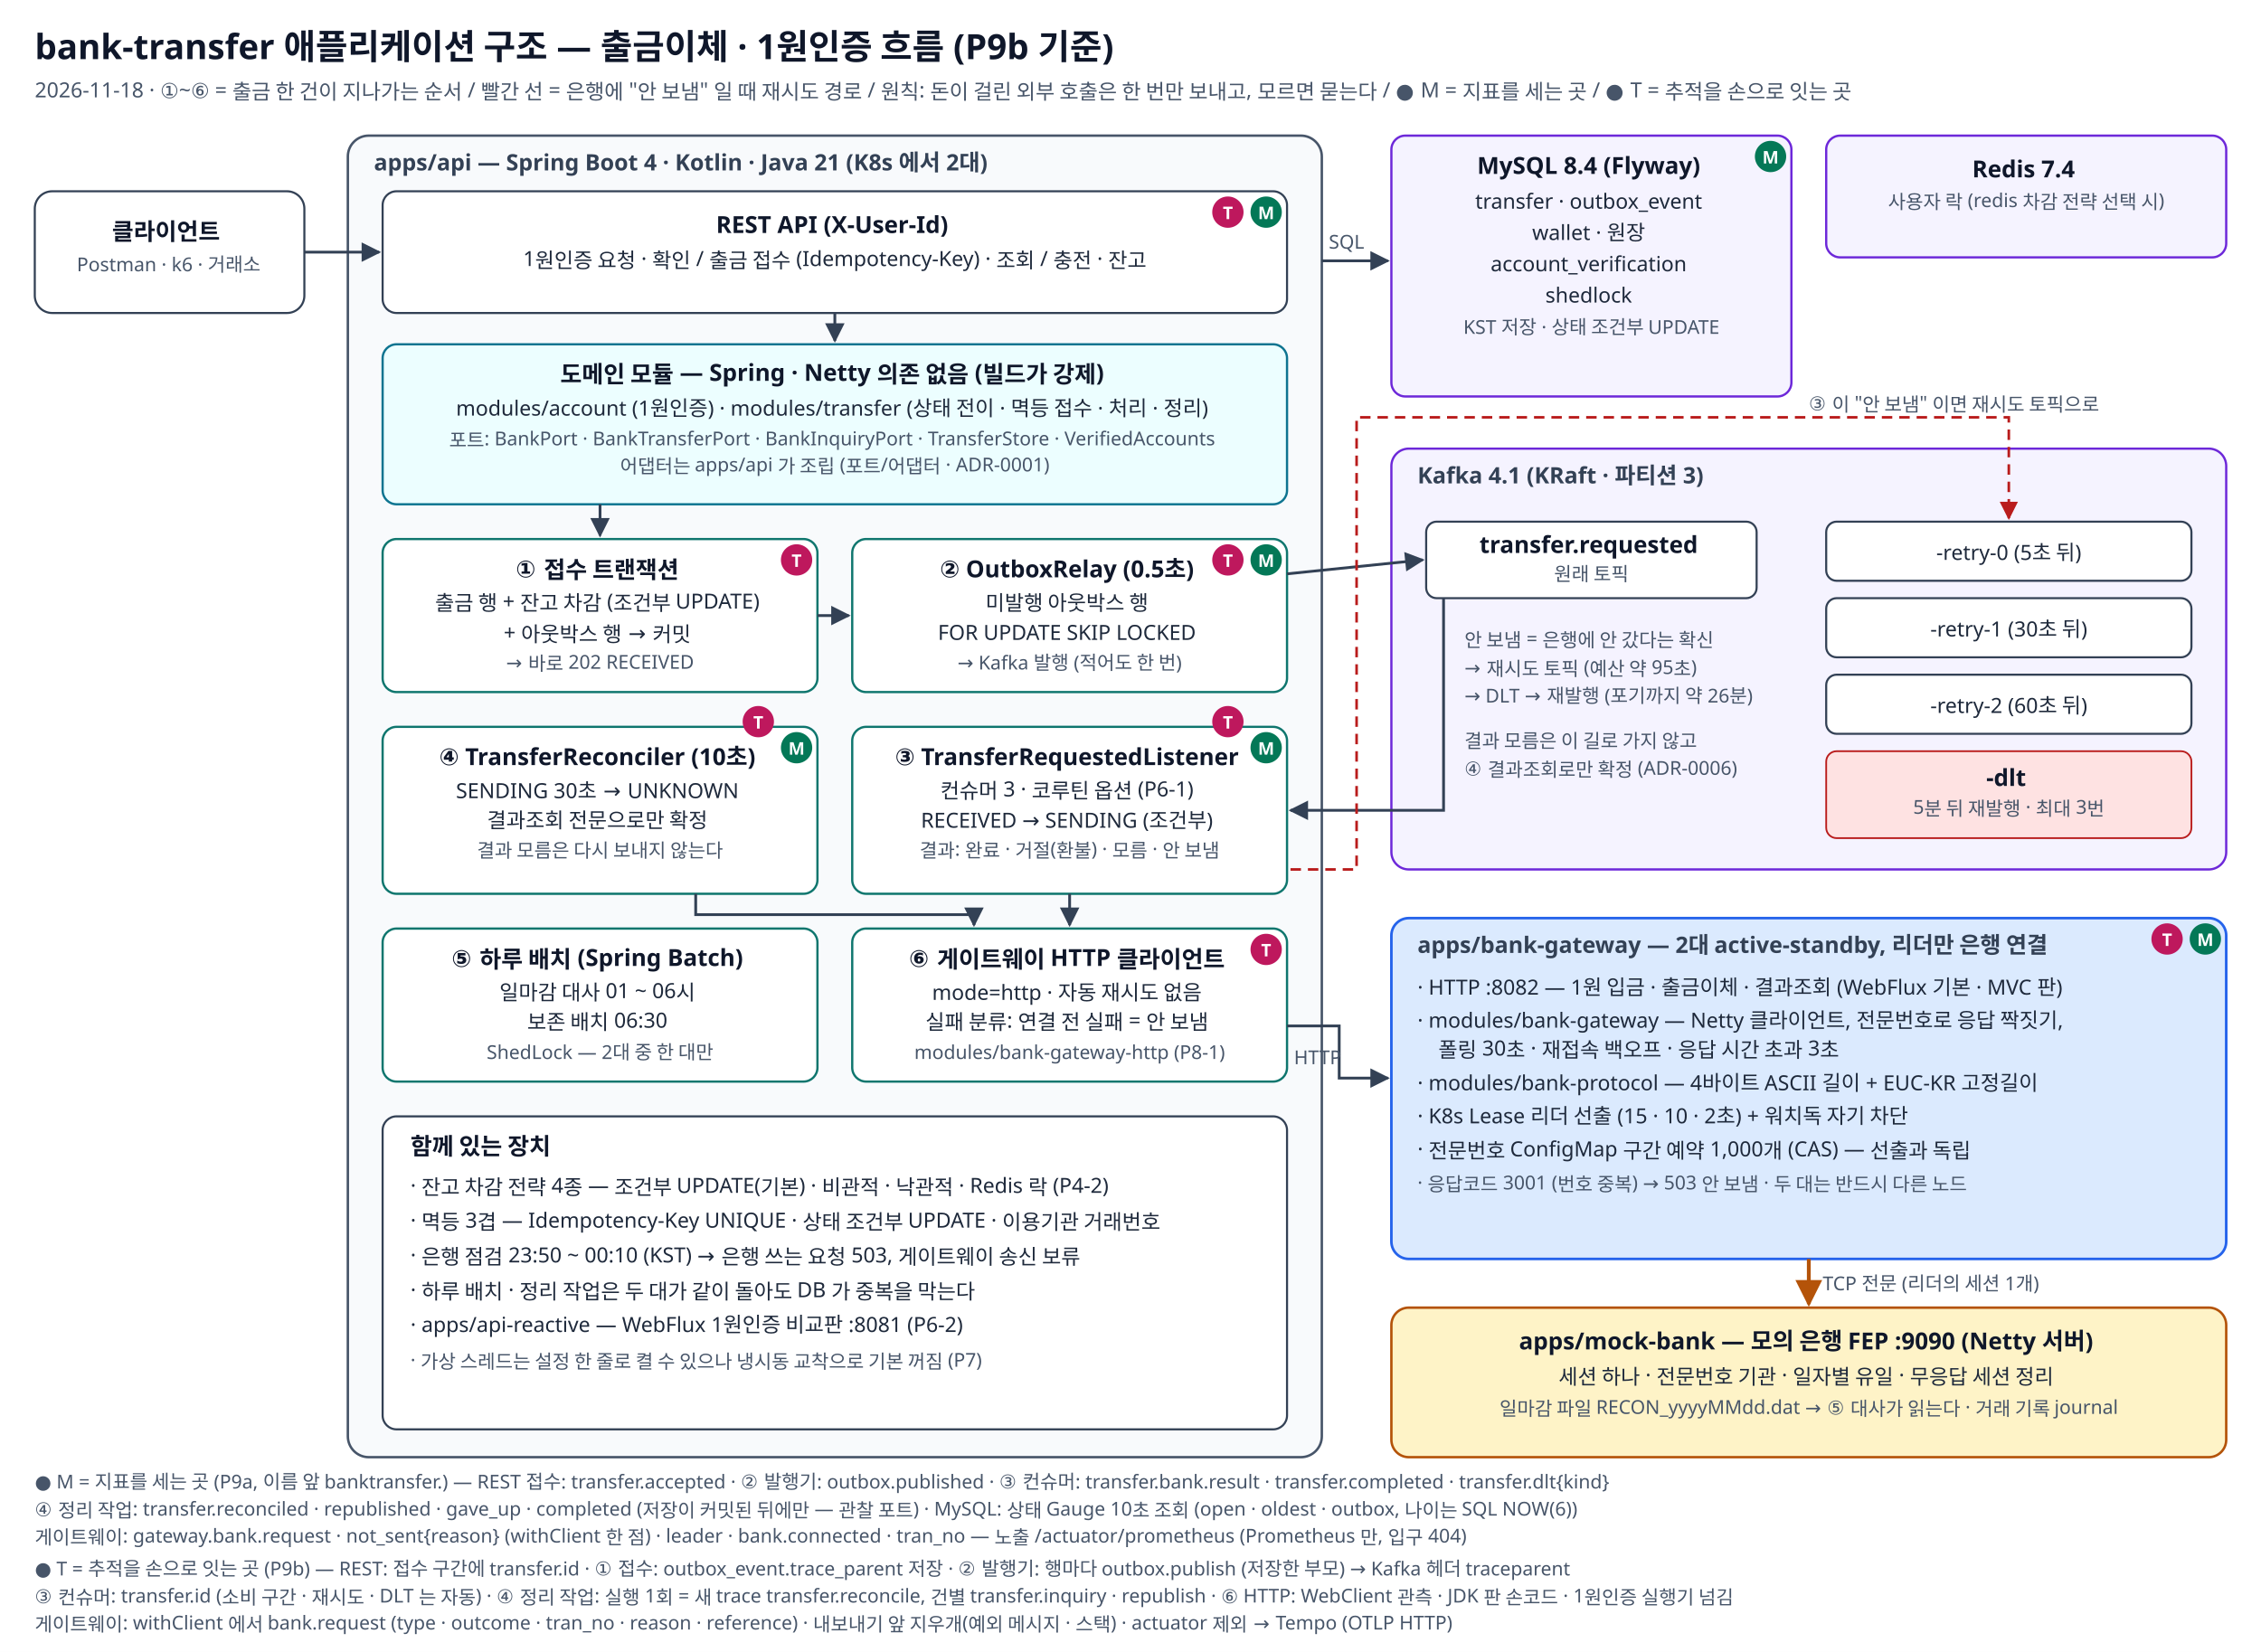
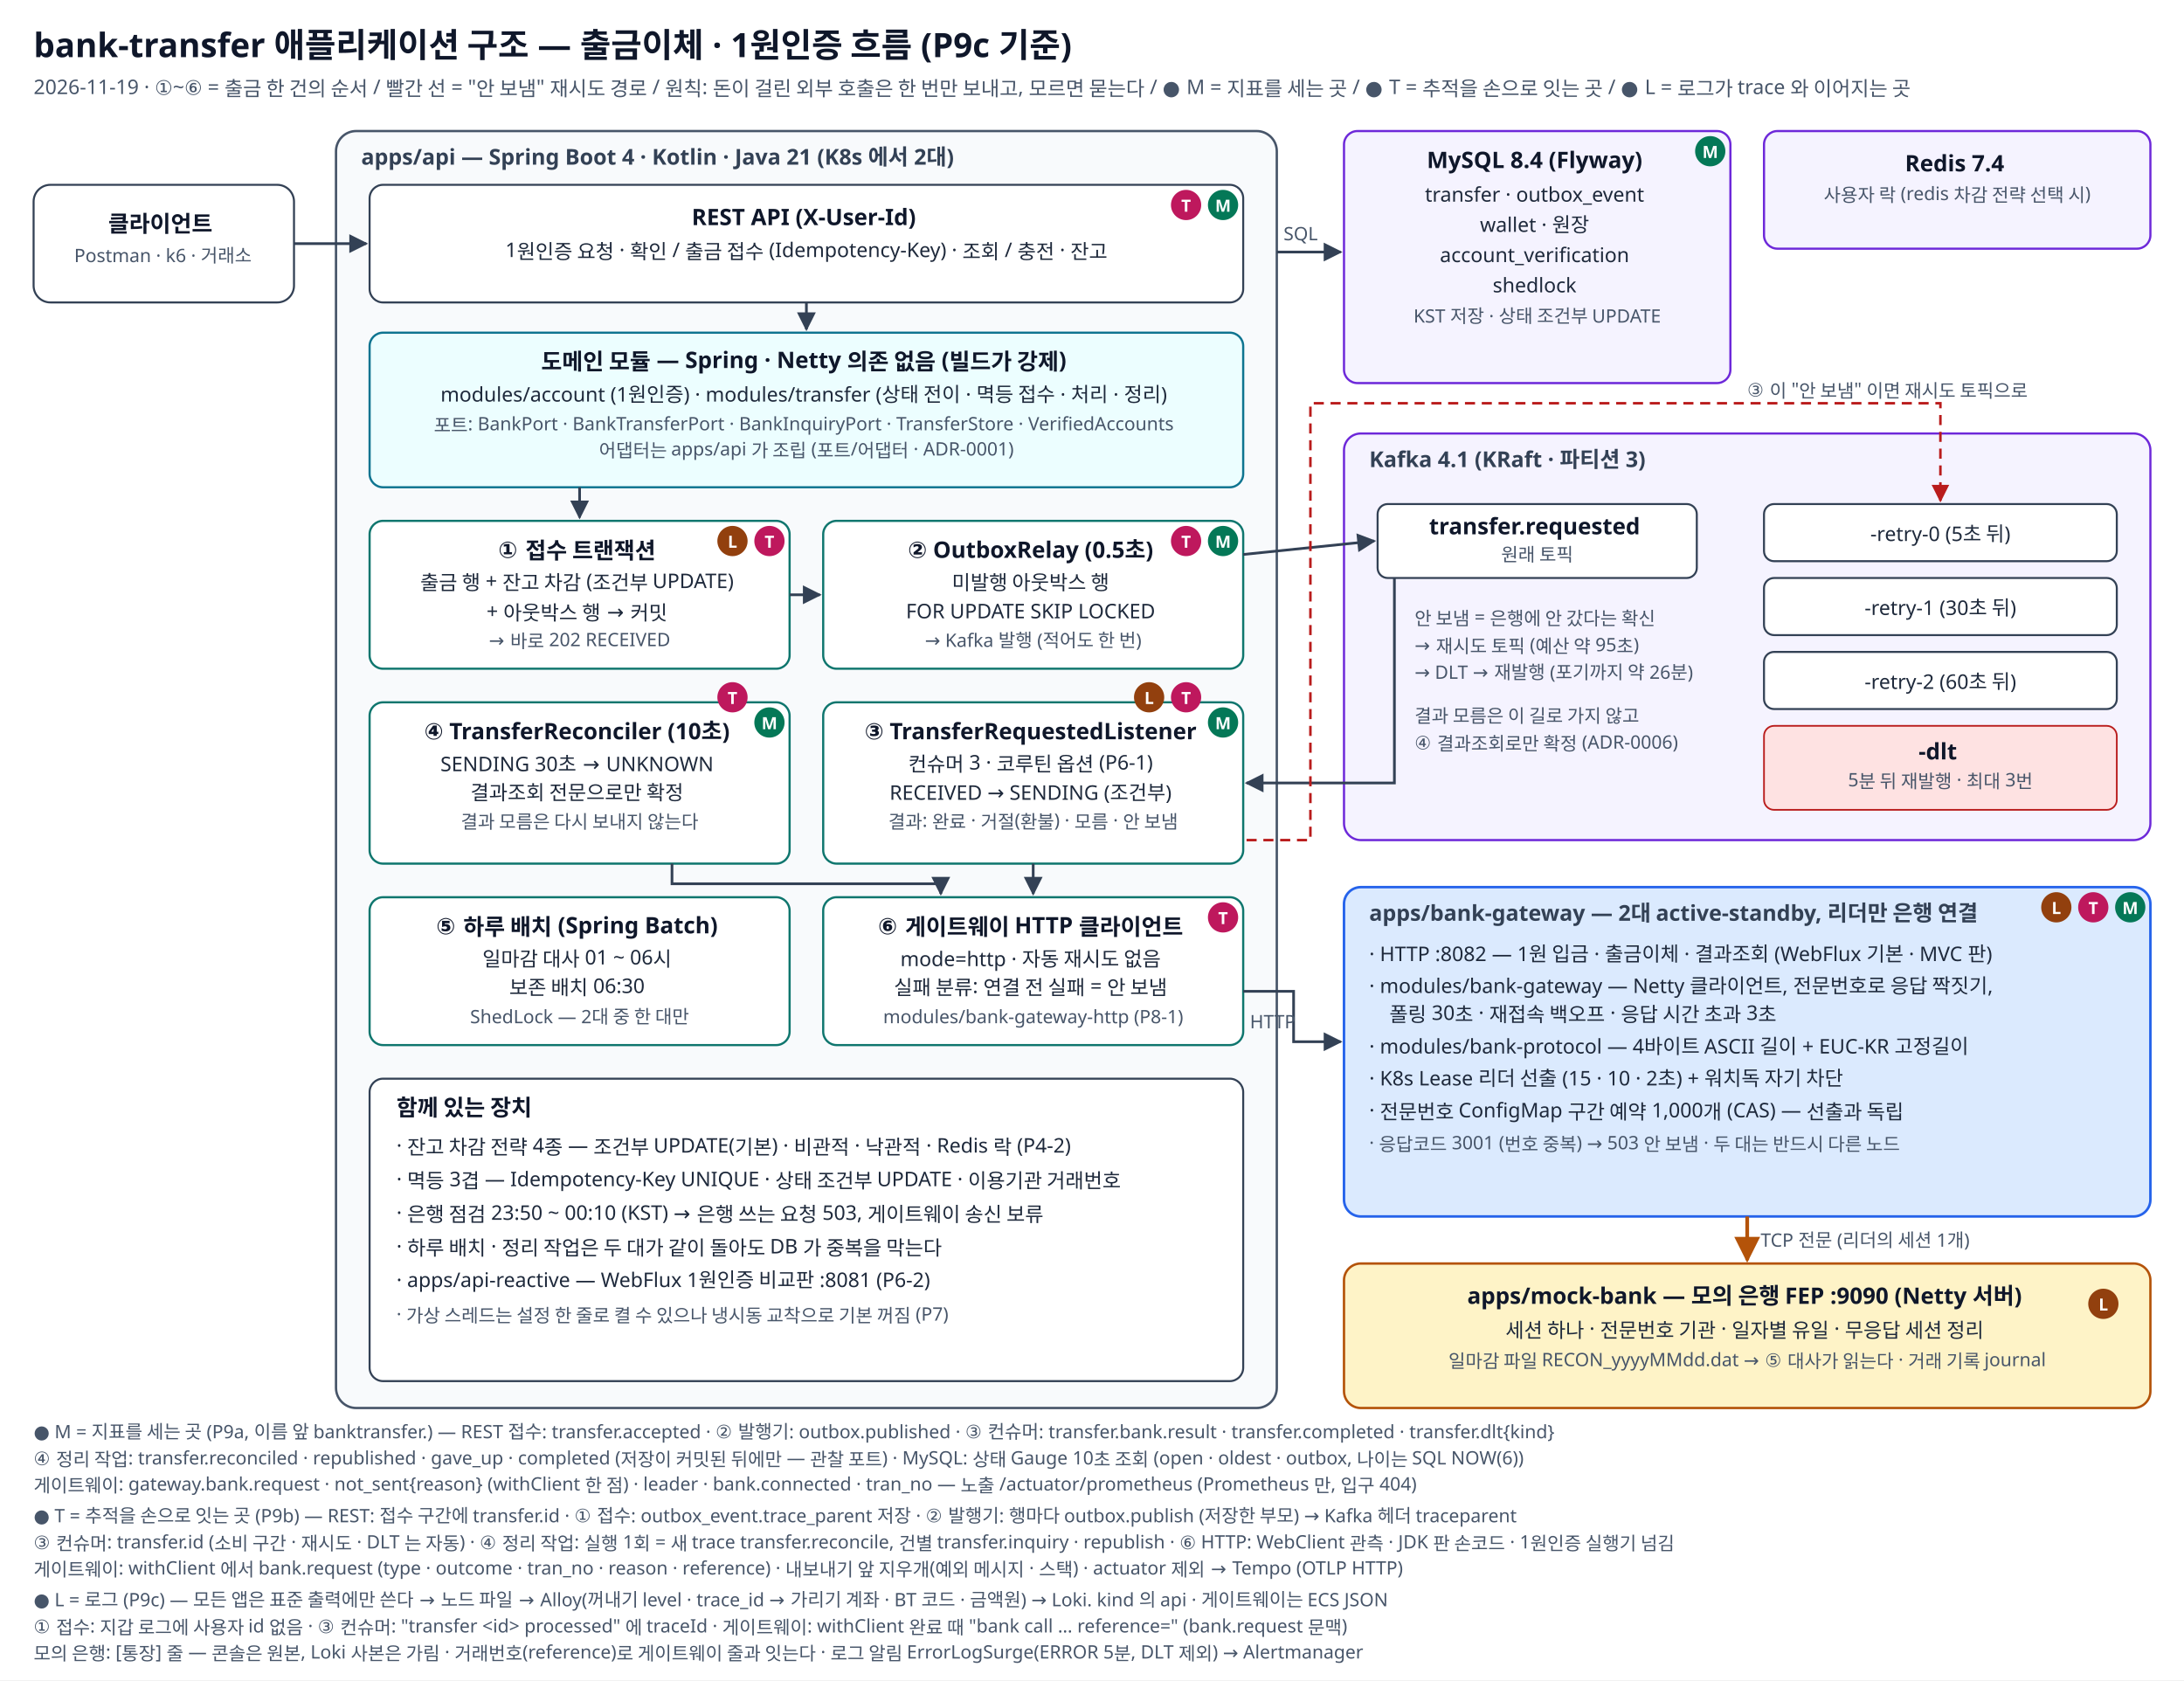
- <svg xmlns="http://www.w3.org/2000/svg" viewBox="0 0 1300 950" width="1300" height="950" font-family="'Malgun Gothic','Apple SD Gothic Neo','Noto Sans KR',sans-serif">
+ <svg xmlns="http://www.w3.org/2000/svg" viewBox="0 0 1300 1000" width="1300" height="1000" font-family="'Malgun Gothic','Apple SD Gothic Neo','Noto Sans KR',sans-serif">
  <defs>
    <marker id="arr" viewBox="0 0 10 10" refX="9" refY="5" markerWidth="7" markerHeight="7" orient="auto-start-reverse">
      <path d="M0,0 L10,5 L0,10 z" fill="#334155" />
    </marker>
    <marker id="arrR" viewBox="0 0 10 10" refX="9" refY="5" markerWidth="7" markerHeight="7" orient="auto-start-reverse">
      <path d="M0,0 L10,5 L0,10 z" fill="#b91c1c" />
    </marker>
    <marker id="arrB" viewBox="0 0 10 10" refX="9" refY="5" markerWidth="7" markerHeight="7" orient="auto-start-reverse">
      <path d="M0,0 L10,5 L0,10 z" fill="#b45309" />
    </marker>
    <style>
      .t{font-size:20px;font-weight:700;fill:#0f172a}
      .st{font-size:12px;fill:#475569}
      .h{font-size:13.5px;font-weight:700;fill:#0f172a}
      .b{font-size:12px;fill:#1e293b}
      .s{font-size:11px;fill:#475569}
      .zone{font-size:13px;font-weight:700;fill:#334155}
      .box{fill:#ffffff;stroke:#334155;stroke-width:1.2}
      .step{fill:#ffffff;stroke:#0f766e;stroke-width:1.3}
      .ln{fill:none;stroke:#334155;stroke-width:1.6}
    </style>
  </defs>
-   <rect x="0" y="0" width="1300" height="950" fill="#ffffff" />
-   <text class="t" x="20" y="34">bank-transfer 애플리케이션 구조 — 출금이체 · 1원인증 흐름 (P9b 기준)</text>
-   <text class="st" x="20" y="56">2026-11-18 · ①~⑥ = 출금 한 건이 지나가는 순서 / 빨간 선 = 은행에 "안 보냄" 일 때 재시도 경로 / 원칙: 돈이 걸린 외부 호출은 한 번만 보내고, 모르면 묻는다 / ● M = 지표를 세는 곳 / ● T = 추적을 손으로 잇는 곳</text>
+   <rect x="0" y="0" width="1300" height="1000" fill="#ffffff" />
+   <text class="t" x="20" y="34">bank-transfer 애플리케이션 구조 — 출금이체 · 1원인증 흐름 (P9c 기준)</text>
+   <text class="st" x="20" y="56">2026-11-19 · ①~⑥ = 출금 한 건의 순서 / 빨간 선 = "안 보냄" 재시도 경로 / 원칙: 돈이 걸린 외부 호출은 한 번만 보내고, 모르면 묻는다 / ● M = 지표를 세는 곳 / ● T = 추적을 손으로 잇는 곳 / ● L = 로그가 trace 와 이어지는 곳</text>
  <rect class="box" x="20" y="110" width="155" height="70" rx="10" />
  <text x="97" y="138" text-anchor="middle">
    <tspan class="h">클라이언트</tspan>
    <tspan class="s" x="97" dy="18">Postman · k6 · 거래소</tspan>
  </text>
  <rect x="200" y="78" width="560" height="760" rx="12" fill="#f8fafc" stroke="#475569" stroke-width="1.4" />
  <text class="zone" x="215" y="98">apps/api — Spring Boot 4 · Kotlin · Java 21 (K8s 에서 2대)</text>
  <rect class="box" x="220" y="110" width="520" height="70" rx="8" />
  <text x="480" y="134" text-anchor="middle">
    <tspan class="h">REST API (X-User-Id)</tspan>
    <tspan class="b" x="480" dy="19">1원인증 요청 · 확인 / 출금 접수 (Idempotency-Key) · 조회 / 충전 · 잔고</tspan>
  </text>
  <rect x="220" y="198" width="520" height="92" rx="8" fill="#ecfeff" stroke="#0e7490" stroke-width="1.3" />
  <text x="480" y="220" text-anchor="middle">
    <tspan class="h">도메인 모듈 — Spring · Netty 의존 없음 (빌드가 강제)</tspan>
    <tspan class="b" x="480" dy="19">modules/account (1원인증) · modules/transfer (상태 전이 · 멱등 접수 · 처리 · 정리)</tspan>
    <tspan class="s" x="480" dy="18">포트: BankPort · BankTransferPort · BankInquiryPort · TransferStore · VerifiedAccounts</tspan>
    <tspan class="s" x="480" dy="15">어댑터는 apps/api 가 조립 (포트/어댑터 · ADR-0001)</tspan>
  </text>
  <rect class="step" x="220" y="310" width="250" height="88" rx="8" />
  <text x="345" y="332" text-anchor="middle">
    <tspan class="h">① 접수 트랜잭션</tspan>
    <tspan class="b" x="345" dy="19">출금 행 + 잔고 차감 (조건부 UPDATE)</tspan>
    <tspan class="b" x="345" dy="17">+ 아웃박스 행 → 커밋</tspan>
    <tspan class="s" x="345" dy="17">→ 바로 202 RECEIVED</tspan>
  </text>
  <rect class="step" x="490" y="310" width="250" height="88" rx="8" />
  <text x="615" y="332" text-anchor="middle">
    <tspan class="h">② OutboxRelay (0.5초)</tspan>
    <tspan class="b" x="615" dy="19">미발행 아웃박스 행</tspan>
    <tspan class="b" x="615" dy="17">FOR UPDATE SKIP LOCKED</tspan>
    <tspan class="s" x="615" dy="17">→ Kafka 발행 (적어도 한 번)</tspan>
  </text>
  <rect class="step" x="490" y="418" width="250" height="96" rx="8" />
  <text x="615" y="440" text-anchor="middle">
    <tspan class="h">③ TransferRequestedListener</tspan>
    <tspan class="b" x="615" dy="19">컨슈머 3 · 코루틴 옵션 (P6-1)</tspan>
    <tspan class="b" x="615" dy="17">RECEIVED → SENDING (조건부)</tspan>
    <tspan class="s" x="615" dy="17">결과: 완료 · 거절(환불) · 모름 · 안 보냄</tspan>
  </text>
  <rect class="step" x="220" y="418" width="250" height="96" rx="8" />
  <text x="345" y="440" text-anchor="middle">
    <tspan class="h">④ TransferReconciler (10초)</tspan>
    <tspan class="b" x="345" dy="19">SENDING 30초 → UNKNOWN</tspan>
    <tspan class="b" x="345" dy="17">결과조회 전문으로만 확정</tspan>
    <tspan class="s" x="345" dy="17">결과 모름은 다시 보내지 않는다</tspan>
  </text>
  <rect class="step" x="220" y="534" width="250" height="88" rx="8" />
  <text x="345" y="556" text-anchor="middle">
    <tspan class="h">⑤ 하루 배치 (Spring Batch)</tspan>
    <tspan class="b" x="345" dy="19">일마감 대사 01 ~ 06시</tspan>
    <tspan class="b" x="345" dy="17">보존 배치 06:30</tspan>
    <tspan class="s" x="345" dy="17">ShedLock — 2대 중 한 대만</tspan>
  </text>
  <rect class="step" x="490" y="534" width="250" height="88" rx="8" />
  <text x="615" y="556" text-anchor="middle">
    <tspan class="h">⑥ 게이트웨이 HTTP 클라이언트</tspan>
    <tspan class="b" x="615" dy="19">mode=http · 자동 재시도 없음</tspan>
    <tspan class="b" x="615" dy="17">실패 분류: 연결 전 실패 = 안 보냄</tspan>
    <tspan class="s" x="615" dy="17">modules/bank-gateway-http (P8-1)</tspan>
  </text>
  <rect class="box" x="220" y="642" width="520" height="180" rx="8" />
  <text class="h" x="236" y="664">함께 있는 장치</text>
  <text x="236" y="686">
    <tspan class="b">· 잔고 차감 전략 4종 — 조건부 UPDATE(기본) · 비관적 · 낙관적 · Redis 락 (P4-2)</tspan>
    <tspan class="b" x="236" dy="20">· 멱등 3겹 — Idempotency-Key UNIQUE · 상태 조건부 UPDATE · 이용기관 거래번호</tspan>
    <tspan class="b" x="236" dy="20">· 은행 점검 23:50 ~ 00:10 (KST) → 은행 쓰는 요청 503, 게이트웨이 송신 보류</tspan>
    <tspan class="b" x="236" dy="20">· 하루 배치 · 정리 작업은 두 대가 같이 돌아도 DB 가 중복을 막는다</tspan>
    <tspan class="b" x="236" dy="20">· apps/api-reactive — WebFlux 1원인증 비교판 :8081 (P6-2)</tspan>
    <tspan class="s" x="236" dy="20">· 가상 스레드는 설정 한 줄로 켤 수 있으나 냉시동 교착으로 기본 꺼짐 (P7)</tspan>
  </text>
  <rect x="800" y="78" width="230" height="150" rx="8" fill="#f5f3ff" stroke="#6d28d9" stroke-width="1.3" />
  <text x="915" y="100" text-anchor="middle">
    <tspan class="h">MySQL 8.4 (Flyway)</tspan>
    <tspan class="b" x="915" dy="20">transfer · outbox_event</tspan>
    <tspan class="b" x="915" dy="18">wallet · 원장</tspan>
    <tspan class="b" x="915" dy="18">account_verification</tspan>
    <tspan class="b" x="915" dy="18">shedlock</tspan>
    <tspan class="s" x="915" dy="18">KST 저장 · 상태 조건부 UPDATE</tspan>
  </text>
  <rect x="1050" y="78" width="230" height="70" rx="8" fill="#f5f3ff" stroke="#6d28d9" stroke-width="1.3" />
  <text x="1165" y="102" text-anchor="middle">
    <tspan class="h">Redis 7.4</tspan>
    <tspan class="s" x="1165" dy="18">사용자 락 (redis 차감 전략 선택 시)</tspan>
  </text>
  <rect x="800" y="258" width="480" height="242" rx="10" fill="#f5f3ff" stroke="#6d28d9" stroke-width="1.3" />
  <text class="zone" x="815" y="278">Kafka 4.1 (KRaft · 파티션 3)</text>
  <rect class="box" x="820" y="300" width="190" height="44" rx="6" />
  <text x="915" y="318" text-anchor="middle">
    <tspan class="h">transfer.requested</tspan>
    <tspan class="s" x="915" dy="16">원래 토픽</tspan>
  </text>
  <rect class="box" x="1050" y="300" width="210" height="34" rx="6" />
  <text x="1155" y="322" text-anchor="middle" class="b">-retry-0 (5초 뒤)</text>
  <rect class="box" x="1050" y="344" width="210" height="34" rx="6" />
  <text x="1155" y="366" text-anchor="middle" class="b">-retry-1 (30초 뒤)</text>
  <rect class="box" x="1050" y="388" width="210" height="34" rx="6" />
  <text x="1155" y="410" text-anchor="middle" class="b">-retry-2 (60초 뒤)</text>
  <rect x="1050" y="432" width="210" height="50" rx="6" fill="#fee2e2" stroke="#b91c1c" />
  <text x="1155" y="452" text-anchor="middle">
    <tspan class="h">-dlt</tspan>
    <tspan class="s" x="1155" dy="16">5분 뒤 재발행 · 최대 3번</tspan>
  </text>
  <text class="s" x="842" y="372">안 보냄 = 은행에 안 갔다는 확신</text>
  <text class="s" x="842" y="388">→ 재시도 토픽 (예산 약 95초)</text>
  <text class="s" x="842" y="404">→ DLT → 재발행 (포기까지 약 26분)</text>
  <text class="s" x="842" y="430">결과 모름은 이 길로 가지 않고</text>
  <text class="s" x="842" y="446">④ 결과조회로만 확정 (ADR-0006)</text>
  <rect x="800" y="528" width="480" height="196" rx="10" fill="#dbeafe" stroke="#2563eb" stroke-width="1.5" />
  <text class="zone" x="815" y="548">apps/bank-gateway — 2대 active-standby, 리더만 은행 연결</text>
  <text x="815" y="572">
    <tspan class="b">· HTTP :8082 — 1원 입금 · 출금이체 · 결과조회 (WebFlux 기본 · MVC 판)</tspan>
    <tspan class="b" x="815" dy="19">· modules/bank-gateway — Netty 클라이언트, 전문번호로 응답 짝짓기,</tspan>
    <tspan class="b" x="827" dy="17">폴링 30초 · 재접속 백오프 · 응답 시간 초과 3초</tspan>
    <tspan class="b" x="815" dy="19">· modules/bank-protocol — 4바이트 ASCII 길이 + EUC-KR 고정길이</tspan>
    <tspan class="b" x="815" dy="19">· K8s Lease 리더 선출 (15 · 10 · 2초) + 워치독 자기 차단</tspan>
    <tspan class="b" x="815" dy="19">· 전문번호 ConfigMap 구간 예약 1,000개 (CAS) — 선출과 독립</tspan>
    <tspan class="s" x="815" dy="19">· 응답코드 3001 (번호 중복) → 503 안 보냄 · 두 대는 반드시 다른 노드</tspan>
  </text>
  <rect x="800" y="752" width="480" height="86" rx="10" fill="#fef3c7" stroke="#b45309" stroke-width="1.4" />
  <text x="1040" y="776" text-anchor="middle">
    <tspan class="h">apps/mock-bank — 모의 은행 FEP :9090 (Netty 서버)</tspan>
    <tspan class="b" x="1040" dy="20">세션 하나 · 전문번호 기관 · 일자별 유일 · 무응답 세션 정리</tspan>
    <tspan class="s" x="1040" dy="18">일마감 파일 RECON_yyyyMMdd.dat → ⑤ 대사가 읽는다 · 거래 기록 journal</tspan>
  </text>
  <line class="ln" x1="175" y1="145" x2="218" y2="145" marker-end="url(#arr)" />
  <line class="ln" x1="480" y1="180" x2="480" y2="196" marker-end="url(#arr)" />
  <line class="ln" x1="345" y1="290" x2="345" y2="308" marker-end="url(#arr)" />
  <line class="ln" x1="760" y1="150" x2="798" y2="150" marker-end="url(#arr)" />
  <text class="s" x="764" y="143">SQL</text>
  <line class="ln" x1="470" y1="354" x2="488" y2="354" marker-end="url(#arr)" />
  <line class="ln" x1="740" y1="330" x2="818" y2="322" marker-end="url(#arr)" />
  <polyline class="ln" points="830,344 830,466 742,466" marker-end="url(#arr)" />
  <line class="ln" x1="615" y1="514" x2="615" y2="532" marker-end="url(#arr)" />
  <polyline class="ln" points="400,514 400,526 560,526 560,532" marker-end="url(#arr)" />
  <polyline class="ln" points="740,590 770,590 770,620 798,620" marker-end="url(#arr)" />
  <text class="s" x="744" y="612">HTTP</text>
  <line x1="1040" y1="724" x2="1040" y2="750" stroke="#b45309" stroke-width="2.2" marker-end="url(#arrB)" />
  <text class="s" x="1048" y="742" fill="#92400e">TCP 전문 (리더의 세션 1개)</text>
  <polyline points="742,500 780,500 780,240 1155,240 1155,298" fill="none" stroke="#b91c1c" stroke-width="1.5" stroke-dasharray="6 4" marker-end="url(#arrR)" />
  <text class="s" x="1040" y="236" fill="#b91c1c">③ 이 "안 보냄" 이면 재시도 토픽으로</text>
  <g font-size="10" font-weight="700" text-anchor="middle">
    <circle cx="728" cy="122" r="9" fill="#047857" />
    <text x="728" y="126" fill="#ffffff">M</text>
    <circle cx="728" cy="322" r="9" fill="#047857" />
    <text x="728" y="326" fill="#ffffff">M</text>
    <circle cx="728" cy="430" r="9" fill="#047857" />
    <text x="728" y="434" fill="#ffffff">M</text>
    <circle cx="458" cy="430" r="9" fill="#047857" />
    <text x="458" y="434" fill="#ffffff">M</text>
    <circle cx="1018" cy="90" r="9" fill="#047857" />
    <text x="1018" y="94" fill="#ffffff">M</text>
    <circle cx="1268" cy="540" r="9" fill="#047857" />
    <text x="1268" y="544" fill="#ffffff">M</text>
  </g>
  <text class="s" x="20" y="856" fill="#065f46">● M = 지표를 세는 곳 (P9a, 이름 앞 banktransfer.) — REST 접수: transfer.accepted · ② 발행기: outbox.published · ③ 컨슈머: transfer.bank.result · transfer.completed · transfer.dlt{kind}</text>
  <text class="s" x="20" y="872" fill="#065f46">④ 정리 작업: transfer.reconciled · republished · gave_up · completed (저장이 커밋된 뒤에만 — 관찰 포트) · MySQL: 상태 Gauge 10초 조회 (open · oldest · outbox, 나이는 SQL NOW(6))</text>
  <text class="s" x="20" y="888" fill="#065f46">게이트웨이: gateway.bank.request · not_sent{reason} (withClient 한 점) · leader · bank.connected · tran_no — 노출 /actuator/prometheus (Prometheus 만, 입구 404)</text>
  <g font-size="10" font-weight="700" text-anchor="middle">
    <circle cx="706" cy="122" r="9" fill="#be185d" />
    <text x="706" y="126" fill="#ffffff">T</text>
    <circle cx="458" cy="322" r="9" fill="#be185d" />
    <text x="458" y="326" fill="#ffffff">T</text>
    <circle cx="706" cy="322" r="9" fill="#be185d" />
    <text x="706" y="326" fill="#ffffff">T</text>
    <circle cx="706" cy="415" r="9" fill="#be185d" />
    <text x="706" y="419" fill="#ffffff">T</text>
    <circle cx="436" cy="415" r="9" fill="#be185d" />
    <text x="436" y="419" fill="#ffffff">T</text>
    <circle cx="728" cy="546" r="9" fill="#be185d" />
    <text x="728" y="550" fill="#ffffff">T</text>
    <circle cx="1246" cy="540" r="9" fill="#be185d" />
    <text x="1246" y="544" fill="#ffffff">T</text>
  </g>
  <text class="s" x="20" y="906" fill="#9d174d">● T = 추적을 손으로 잇는 곳 (P9b) — REST: 접수 구간에 transfer.id · ① 접수: outbox_event.trace_parent 저장 · ② 발행기: 행마다 outbox.publish (저장한 부모) → Kafka 헤더 traceparent</text>
  <text class="s" x="20" y="922" fill="#9d174d">③ 컨슈머: transfer.id (소비 구간 · 재시도 · DLT 는 자동) · ④ 정리 작업: 실행 1회 = 새 trace transfer.reconcile, 건별 transfer.inquiry · republish · ⑥ HTTP: WebClient 관측 · JDK 판 손코드 · 1원인증 실행기 넘김</text>
  <text class="s" x="20" y="938" fill="#9d174d">게이트웨이: withClient 에서 bank.request (type · outcome · tran_no · reason · reference) · 내보내기 앞 지우개(예외 메시지 · 스택) · actuator 제외 → Tempo (OTLP HTTP)</text>
+   <g font-size="10" font-weight="700" text-anchor="middle">
+     <circle cx="436" cy="322" r="9" fill="#92400e" />
+     <text x="436" y="326" fill="#ffffff">L</text>
+     <circle cx="684" cy="415" r="9" fill="#92400e" />
+     <text x="684" y="419" fill="#ffffff">L</text>
+     <circle cx="1224" cy="540" r="9" fill="#92400e" />
+     <text x="1224" y="544" fill="#ffffff">L</text>
+     <circle cx="1252" cy="776" r="9" fill="#92400e" />
+     <text x="1252" y="780" fill="#ffffff">L</text>
+   </g>
+   <text class="s" x="20" y="956" fill="#78350f">● L = 로그 (P9c) — 모든 앱은 표준 출력에만 쓴다 → 노드 파일 → Alloy(꺼내기 level · trace_id → 가리기 계좌 · BT 코드 · 금액원) → Loki. kind 의 api · 게이트웨이는 ECS JSON</text>
+   <text class="s" x="20" y="972" fill="#78350f">① 접수: 지갑 로그에 사용자 id 없음 · ③ 컨슈머: "transfer &lt;id&gt; processed" 에 traceId · 게이트웨이: withClient 완료 때 "bank call … reference=" (bank.request 문맥)</text>
+   <text class="s" x="20" y="988" fill="#78350f">모의 은행: [통장] 줄 — 콘솔은 원본, Loki 사본은 가림 · 거래번호(reference)로 게이트웨이 줄과 잇는다 · 로그 알림 ErrorLogSurge(ERROR 5분, DLT 제외) → Alertmanager</text>
</svg>
